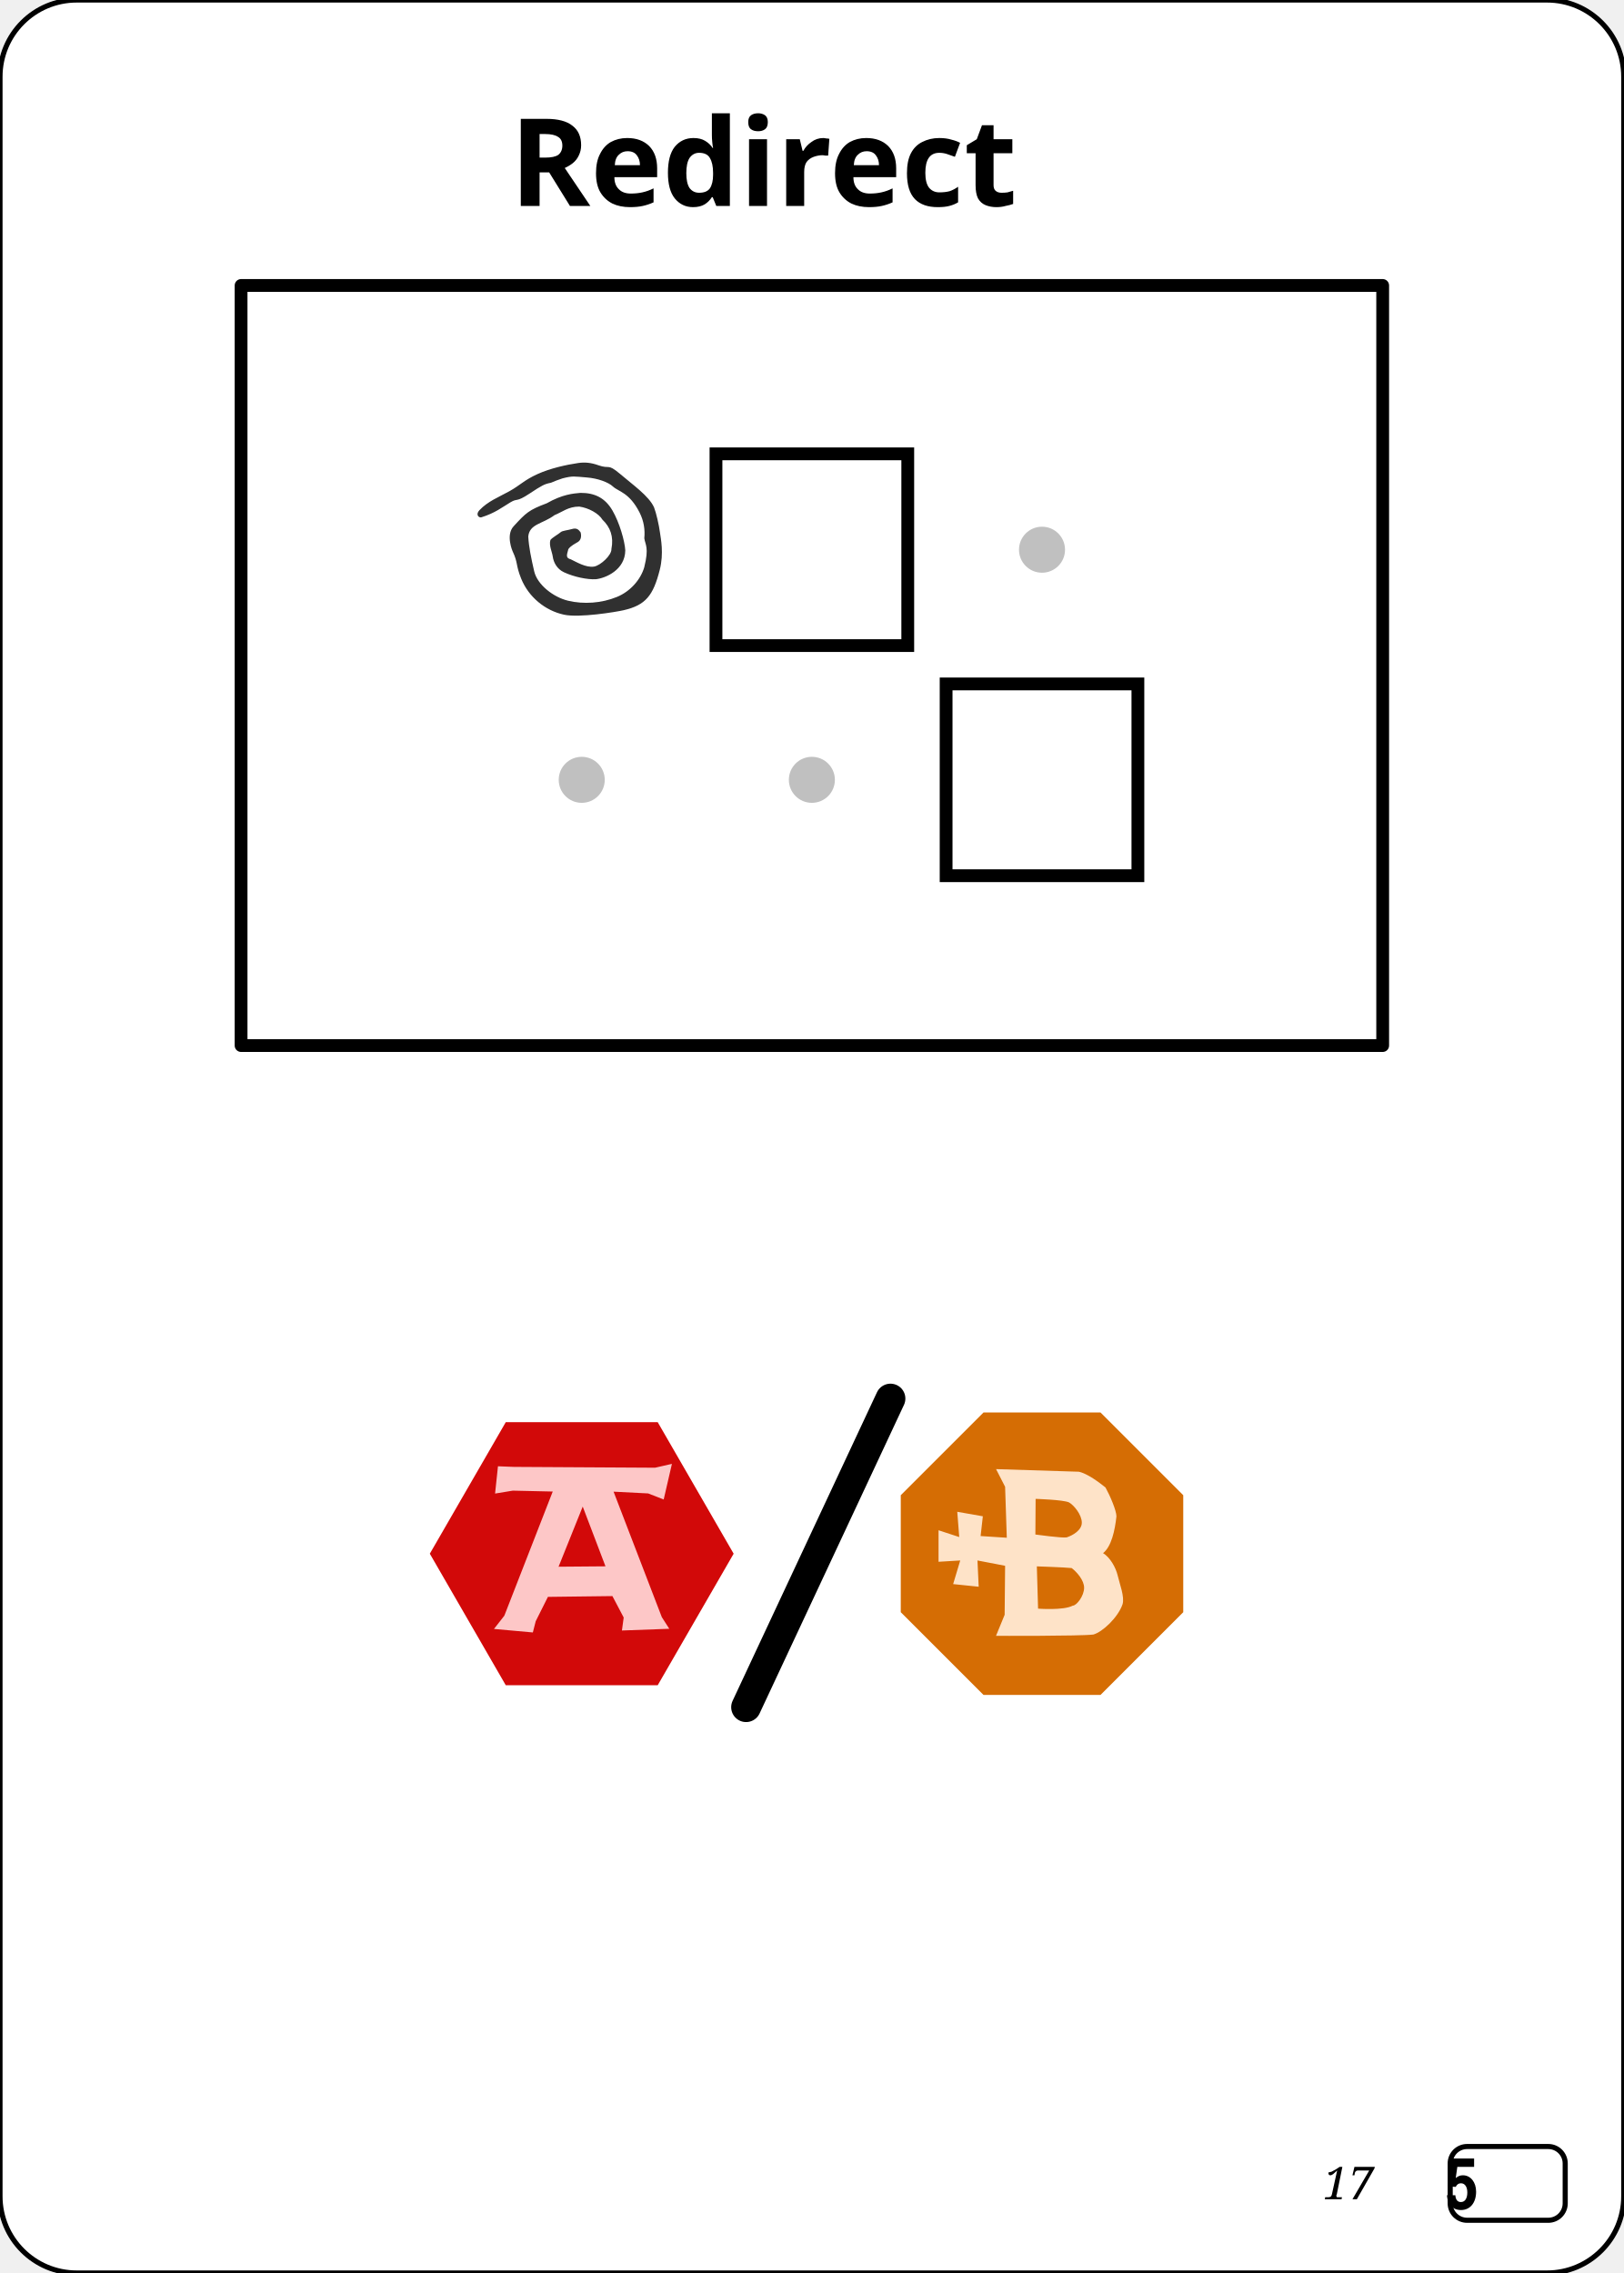
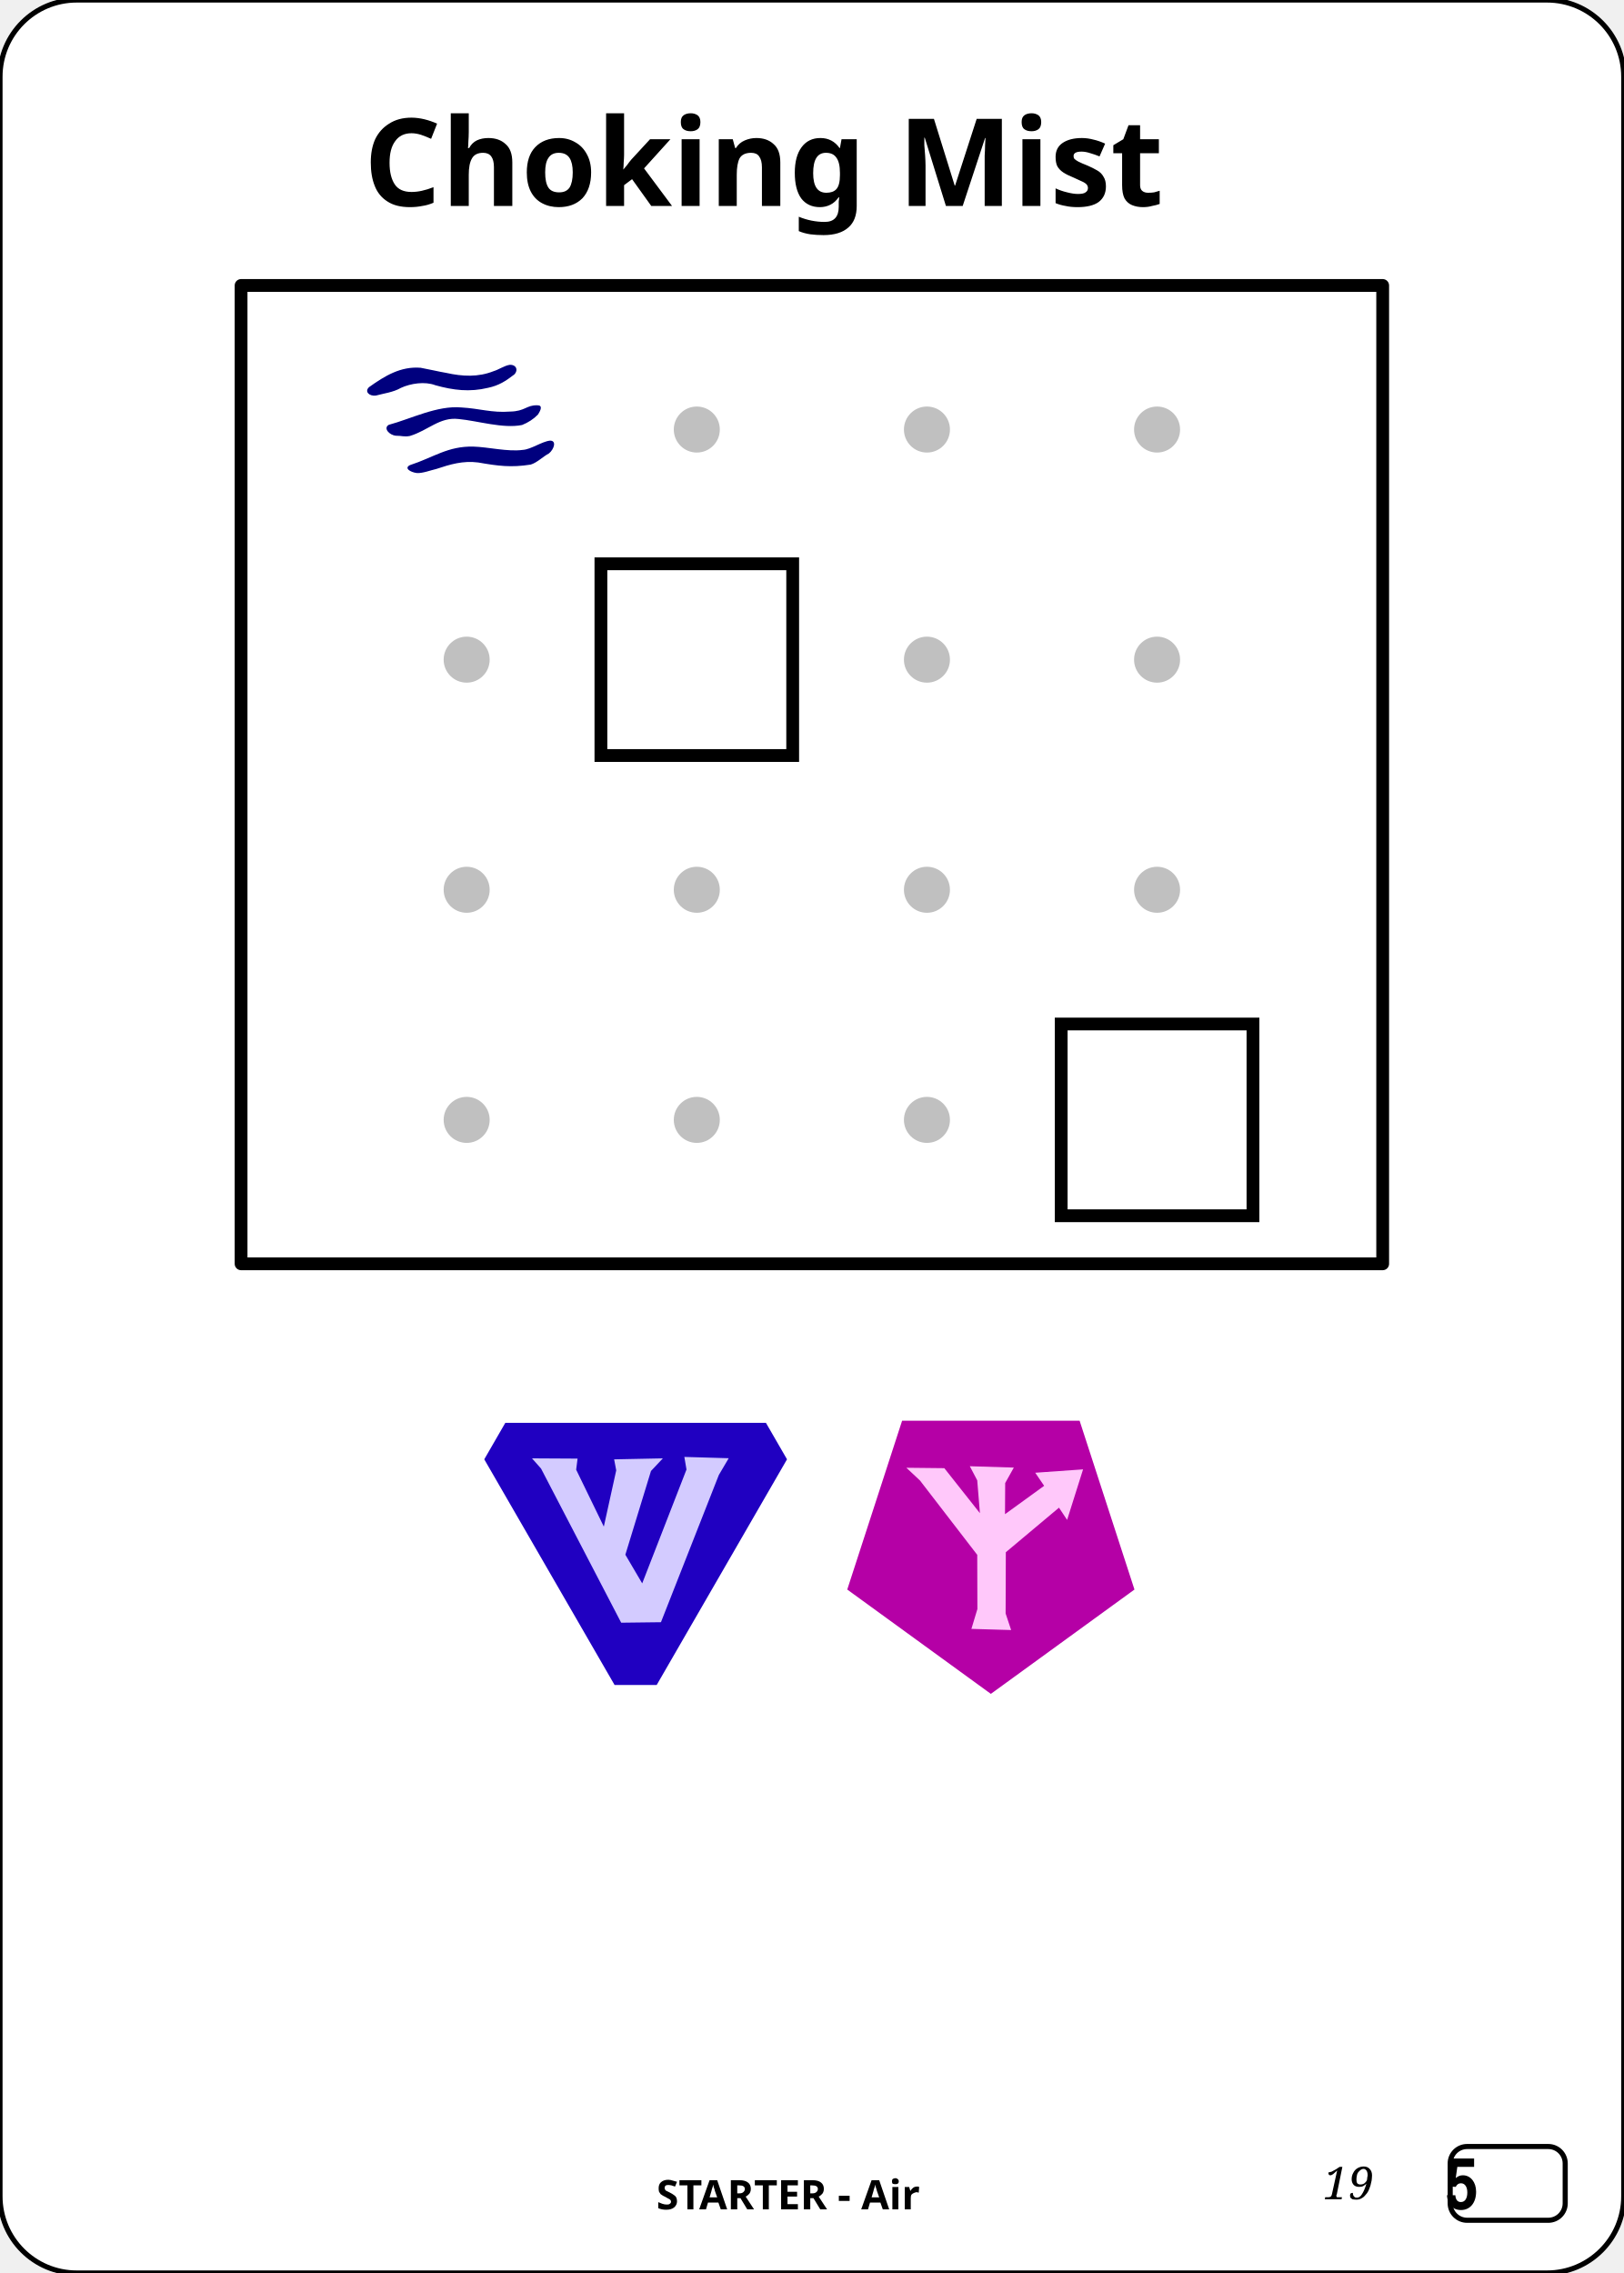
<svg xmlns="http://www.w3.org/2000/svg" xmlns:xlink="http://www.w3.org/1999/xlink" version="1.1" id="svg_root" width="63.5mm" height="88.9mm" viewBox="0 0 63.5 88.9">
  <defs />
  <g id="card00">
-     <rect id="rect1038" x="0" y="0" width="63.5" height="88.9" rx="3" ry="3" style="fill:#ffffff;stroke:none;stroke-width:0" />
+     <rect id="rect1034" x="0" y="0" width="63.5" height="88.9" rx="3" ry="3" style="fill:#ffffff;stroke:none;stroke-width:0" />
    <g id="masters" style="display:none">
      <path style="color:#000000;font-style:normal;font-variant:normal;font-weight:normal;font-stretch:normal;font-size:medium;line-height:normal;font-family:sans-serif;text-indent:0;text-align:start;text-decoration:none;text-decoration-line:none;text-decoration-style:solid;text-decoration-color:#000000;letter-spacing:normal;word-spacing:normal;text-transform:none;writing-mode:lr-tb;direction:ltr;baseline-shift:baseline;text-anchor:start;white-space:normal;clip-rule:nonzero;display:inline;overflow:visible;visibility:visible;opacity:1;isolation:auto;mix-blend-mode:normal;color-interpolation:sRGB;color-interpolation-filters:linearRGB;solid-color:#000000;solid-opacity:1;fill:#303030;fill-opacity:1;fill-rule:evenodd;stroke:none;stroke-width:0.584;stroke-linecap:round;stroke-linejoin:miter;stroke-miterlimit:4;stroke-dasharray:none;stroke-dashoffset:0;stroke-opacity:1;filter:url(#filter9446);color-rendering:auto;image-rendering:auto;shape-rendering:auto;text-rendering:auto;enable-background:accumulate" d="M 4.402,0.447 C 4.111,0.343 3.871,0.322 3.613,0.359 3.161,0.425 2.532,0.561 2.029,0.788 1.486,1.033 1.36,1.219 0.914,1.466 0.499,1.696 0.079,1.855 -0.251,2.205 c -0.165,0.174 -0.02,0.308 0.079,0.277 C 0.371,2.31 0.629,2.096 0.959,1.898 1.262,1.716 1.16,1.918 1.712,1.553 2.196,1.233 2.291,1.181 2.544,1.132 2.684,1.073 2.829,1.013 3.001,0.959 3.403,0.856 3.455,0.885 3.956,0.925 4.367,0.957 4.791,1.108 4.974,1.281 5.181,1.476 5.617,1.509 6.016,2.304 6.18,2.631 6.23,2.968 6.197,3.302 6.233,3.56 6.39,3.657 6.195,4.437 6.051,4.925 5.647,5.383 5.128,5.596 4.521,5.846 3.822,5.889 3.22,5.746 2.641,5.609 2.012,5.118 1.891,4.595 1.773,4.084 1.681,3.64 1.659,3.235 1.706,2.734 2.227,2.744 2.685,2.398 2.999,2.272 3.222,2.063 3.653,2.063 4.022,2.114 4.417,2.334 4.56,2.575 4.867,2.866 5.007,3.242 4.911,3.721 4.926,3.962 4.487,4.365 4.234,4.409 3.917,4.464 3.52,4.218 3.323,4.126 3.136,4.073 3.148,4 3.226,3.728 3.319,3.595 3.496,3.512 3.603,3.446 3.732,3.365 3.742,3.202 3.706,3.071 3.627,2.961 3.55,2.885 3.36,2.943 3.23,2.983 2.99,3.007 2.934,3.059 2.843,3.141 2.594,3.275 2.525,3.37 2.46,3.59 2.593,3.832 2.617,4.021 2.649,4.245 2.779,4.503 3.053,4.631 3.466,4.823 3.978,4.92 4.296,4.905 4.684,4.864 5.446,4.541 5.453,3.775 5.433,3.414 5.228,2.69 4.95,2.214 4.667,1.73 4.267,1.524 3.699,1.527 3.41,1.552 2.991,1.586 2.382,1.934 1.679,2.197 1.57,2.307 1.085,2.835 0.769,3.179 1.045,3.807 1.045,3.807 1.268,4.278 1.16,4.334 1.382,4.882 1.671,5.598 2.317,6.133 3.06,6.292 3.661,6.42 5.078,6.187 5.385,6.117 6.257,5.918 6.545,5.537 6.8,4.543 6.969,3.882 6.84,3.31 6.81,3.081 6.772,2.791 6.664,2.31 6.578,2.095 6.381,1.649 5.742,1.208 5.227,0.767 4.747,0.367 4.855,0.609 4.402,0.447 Z" id="element-air" />
      <path id="element-earth" style="color:#000000;font-style:normal;font-variant:normal;font-weight:normal;font-stretch:normal;font-size:medium;line-height:normal;font-family:sans-serif;text-indent:0;text-align:start;text-decoration:none;text-decoration-line:none;text-decoration-style:solid;text-decoration-color:#000000;letter-spacing:normal;word-spacing:normal;text-transform:none;writing-mode:lr-tb;direction:ltr;baseline-shift:baseline;text-anchor:start;white-space:normal;clip-rule:nonzero;display:inline;overflow:visible;visibility:visible;opacity:1;isolation:auto;mix-blend-mode:normal;color-interpolation:sRGB;color-interpolation-filters:linearRGB;solid-color:#000000;solid-opacity:1;fill:#004c00;fill-opacity:1;fill-rule:nonzero;stroke:none;stroke-width:0.584;stroke-linecap:round;stroke-linejoin:round;stroke-miterlimit:4;stroke-dasharray:none;stroke-dashoffset:0;stroke-opacity:1;color-rendering:auto;image-rendering:auto;shape-rendering:auto;text-rendering:auto;enable-background:accumulate" d="m 4.427,0.693 c -0.068,0.003 -0.132,0.027 -0.183,0.069 C 3.918,1.026 3.661,1.451 3.393,1.854 3.127,2.256 2.62,2.918 2.549,3.018 1.833,3.768 1.553,4.485 0.701,5.328 0.438,5.613 0.982,5.645 1.246,5.36 2.091,4.446 2.306,4.142 2.965,3.461 2.975,3.45 3.316,3.09 3.454,2.903 3.576,2.732 3.607,2.539 3.864,2.151 4.039,1.888 4.242,1.564 4.403,1.484 4.611,1.699 4.936,1.99 5.227,2.6 5.472,2.925 5.908,3.411 5.98,3.512 6.203,3.833 6.694,4.418 6.74,4.502 6.922,4.838 7,4.355 6.876,3.952 6.78,3.775 6.711,3.527 6.486,3.204 6.262,2.882 5.978,2.633 5.92,2.535 L 5.687,2.168 C 5.486,1.719 5.143,1.551 4.704,0.834 4.647,0.742 4.54,0.688 4.427,0.693 Z M 1.631,1.538 C 1.532,1.54 1.066,1.95 1.011,2.027 0.701,2.463 0.497,2.709 0.155,3.187 -0.069,3.501 0.347,3.572 0.571,3.259 0.832,2.894 1.435,2.252 1.626,2.189 c 0,0 0.628,0.453 0.836,0.565 C 2.813,2.944 3.217,2.746 2.864,2.56 2.911,2.585 2.559,2.323 2.418,2.151 2.219,1.919 1.873,1.623 1.631,1.538 Z m 3.59,2.352 c -0.229,0.011 -0.233,0.112 -0.113,0.295 0,0 0.457,0.774 0.616,1.258 C 5.926,5.776 6.564,5.718 6.358,5.289 6.113,4.778 5.498,4.03 5.498,4.03 5.441,3.938 5.334,3.884 5.22,3.889 Z M 4.465,4.06 C 4.299,4.062 4.165,4.217 4.168,4.373 L 4.081,5.802 C 4.075,6.183 4.663,5.887 4.657,5.506 4.617,5.197 4.739,4.539 4.465,4.06 Z M 3.438,3.87 C 3.2,4.021 2.914,4.532 2.733,5.085 2.593,5.438 3.16,5.634 3.3,5.281 3.372,4.824 3.621,4.24 3.621,4.24 3.696,4.06 3.645,3.877 3.438,3.87 Z" />
      <path style="color:#000000;font-style:normal;font-variant:normal;font-weight:normal;font-stretch:normal;font-size:medium;line-height:normal;font-family:sans-serif;text-indent:0;text-align:start;text-decoration:none;text-decoration-line:none;text-decoration-style:solid;text-decoration-color:#000000;letter-spacing:normal;word-spacing:normal;text-transform:none;writing-mode:lr-tb;direction:ltr;baseline-shift:baseline;text-anchor:start;white-space:normal;clip-rule:nonzero;display:inline;overflow:visible;visibility:visible;opacity:1;isolation:auto;mix-blend-mode:normal;color-interpolation:sRGB;color-interpolation-filters:linearRGB;solid-color:#000000;solid-opacity:1;fill:#860000;fill-opacity:0.975;fill-rule:evenodd;stroke:none;stroke-width:0.584;stroke-linecap:round;stroke-linejoin:miter;stroke-miterlimit:4;stroke-dasharray:none;stroke-dashoffset:0;stroke-opacity:1;filter:url(#filter9446);color-rendering:auto;image-rendering:auto;shape-rendering:auto;text-rendering:auto;enable-background:accumulate" d="m 2.571,-0.179 c -0.086,0.087 0.01,0.269 0.01,0.269 0,0 0.074,0.298 0.102,0.57 0.028,0.273 -0.005,0.5 -0.023,0.661 -0.029,0.259 -0.262,0.749 -0.441,1.021 -0.179,0.273 -0.295,0.549 -0.309,0.887 -0.003,0.069 0.023,0.202 0.034,0.268 -0.202,0.221 -0.421,0.33 -0.628,0.388 -0.278,0.078 -0.712,0.29 -1.087,0.635 -0.299,0.276 -0.418,0.531 -0.518,0.886 -0.1,0.355 -0.163,0.647 -0.126,0.907 0,0 0.004,0.305 0.105,0.393 0.137,0.027 0.343,-0.12 0.343,-0.12 0.426,-0.302 0.817,-0.587 1.151,-0.688 0.364,-0.111 0.748,-0.075 0.998,3.781e-4 0.327,0.099 0.682,0.055 1.025,-0.02 0.236,-0.051 0.395,-0.169 0.568,-0.319 0.232,0.177 0.373,0.211 0.538,0.336 0.203,0.154 0.438,0.297 0.798,0.391 0.377,0.098 0.808,0.106 1.208,0.054 0.4,-0.052 0.766,-0.15 1.026,-0.373 0,0 0.223,-0.155 0.202,-0.243 -0.05,-0.08 -0.272,-0.166 -0.272,-0.166 0,0 -0.246,-0.095 -0.523,-0.247 C 6.476,5.16 6.262,4.893 6.077,4.729 5.857,4.535 5.799,4.275 5.703,4.011 5.607,3.748 5.488,3.411 5.119,3.171 4.942,3.055 4.77,2.957 4.585,2.89 4.541,2.702 4.544,2.526 4.567,2.333 4.64,1.98 4.529,1.506 4.396,1.167 4.257,0.808 3.968,0.623 3.781,0.427 3.581,0.219 3.302,-0.008 3.019,-0.113 c 0,0 -0.175,-0.073 -0.448,-0.066 z m 0.601,0.735 c 0.067,0.052 0.27,0.181 0.371,0.281 0.236,0.234 0.434,0.568 0.476,0.817 0.04,0.242 -0.007,0.456 -0.035,0.683 -0.018,0.146 0.002,0.308 0.062,0.462 -0.048,0.003 -0.167,0.006 -0.217,0.014 -0.165,0.022 -0.339,0.067 -0.526,0.133 -0.388,0.127 -0.089,0.205 0.304,0.167 0.306,-0.016 0.594,0.137 0.783,0.221 0.155,0.069 0.407,0.242 0.484,0.368 0.149,0.245 0.348,0.544 0.377,0.678 0.052,0.242 0.148,0.475 0.423,0.797 0.248,0.291 0.565,0.389 0.869,0.558 C 6.517,5.818 6.271,5.886 6.194,5.897 5.866,5.94 5.513,5.868 5.273,5.744 5.012,5.61 4.836,5.61 4.616,5.471 4.472,5.38 4.276,5.316 4.175,5.126 4.308,4.835 4.452,4.57 4.505,4.286 4.589,3.906 4.193,4.28 4.022,4.57 3.841,4.954 3.547,5.248 3.105,5.395 2.819,5.49 2.574,5.401 2.308,5.347 2.042,5.294 1.671,5.234 1.189,5.381 0.858,5.482 0.423,5.598 0.109,5.945 0.074,5.765 0.166,5.582 0.195,5.495 0.29,5.208 0.564,4.918 0.745,4.751 1.021,4.497 1.365,4.421 1.651,4.341 1.862,4.282 1.952,4.287 2.172,4.105 2.333,4.365 2.56,4.579 2.83,4.752 3.162,4.966 3.084,4.606 2.765,4.259 2.556,4.032 2.481,3.834 2.451,3.341 2.436,3.089 2.561,2.814 2.733,2.553 2.955,2.245 3.143,1.974 3.19,1.551 3.218,1.217 3.244,0.786 3.172,0.556 Z" id="element-fire" />
      <path id="element-water" style="color:#000000;font-style:normal;font-variant:normal;font-weight:normal;font-stretch:normal;font-size:medium;line-height:normal;font-family:sans-serif;text-indent:0;text-align:start;text-decoration:none;text-decoration-line:none;text-decoration-style:solid;text-decoration-color:#000000;letter-spacing:normal;word-spacing:normal;text-transform:none;writing-mode:lr-tb;direction:ltr;baseline-shift:baseline;text-anchor:start;white-space:normal;clip-rule:nonzero;display:inline;overflow:visible;visibility:visible;opacity:1;isolation:auto;mix-blend-mode:normal;color-interpolation:sRGB;color-interpolation-filters:linearRGB;solid-color:#000000;solid-opacity:1;fill:#00007e;fill-opacity:1;fill-rule:evenodd;stroke:none;stroke-width:0.584;stroke-linecap:round;stroke-linejoin:miter;stroke-miterlimit:4;stroke-dasharray:none;stroke-dashoffset:0;stroke-opacity:1;color-rendering:auto;image-rendering:auto;shape-rendering:auto;text-rendering:auto;enable-background:accumulate" d="M 7.007,4.184 C 6.697,4.216 6.261,4.529 5.944,4.546 5.354,4.626 4.606,4.434 4.015,4.417 3.015,4.392 2.458,4.839 1.531,5.142 1.296,5.258 1.538,5.416 1.8,5.451 2.015,5.469 2.359,5.338 2.563,5.292 3.117,5.108 3.607,4.962 4.199,5.038 4.981,5.175 5.485,5.242 6.252,5.121 6.502,5.049 6.742,4.801 6.968,4.684 7.171,4.518 7.277,4.176 7.007,4.184 Z M 6.506,2.801 C 6.086,2.791 6.034,3.038 5.447,3.047 4.73,3.103 4.254,2.925 3.541,2.886 2.598,2.801 1.565,3.334 0.705,3.565 0.478,3.694 0.722,3.97 0.986,3.992 1.222,3.991 1.299,4.044 1.528,4.002 2.239,3.789 2.695,3.252 3.431,3.338 4.173,3.406 5.174,3.724 5.917,3.572 6.153,3.478 6.366,3.341 6.534,3.168 6.654,2.987 6.734,2.795 6.506,2.801 Z M 5.427,1.22 C 5.224,1.251 5.001,1.409 4.805,1.466 4.201,1.707 3.589,1.676 2.95,1.534 2.665,1.486 2.234,1.384 1.951,1.334 1.165,1.27 0.54,1.658 -0.063,2.088 -0.256,2.258 -0.066,2.453 0.197,2.422 0.502,2.338 0.878,2.295 1.178,2.121 1.557,1.946 2.114,1.859 2.526,2.017 3.227,2.213 3.866,2.292 4.587,2.118 5.009,2.028 5.277,1.855 5.614,1.595 5.782,1.418 5.68,1.201 5.427,1.22 Z" />
      <g id="a-master" style="display:inline">
-         <path style="display:inline;fill:#d20909;fill-opacity:1;fill-rule:evenodd;stroke-width:0.265" id="path32-4" d="m -292.057,84.746 -16.205,9.356 -16.205,-9.356 0,-18.712 16.205,-9.356 16.205,9.356 z" transform="matrix(0,0.3175,-0.3175,0,55.68632,158.6405)" />
-         <path id="path12743x" style="fill:#fdc7c7;fill-opacity:1;stroke:none;stroke-width:1.578;stroke-linecap:round;stroke-linejoin:round;stroke-dasharray:none;stroke-dashoffset:0;stroke-opacity:0.791" d="m 28.474,57.348 -0.113,1.067 0.694,-0.114 1.561,0.035 -1.893,4.856 -0.405,0.518 1.52,0.137 0.112,-0.438 0.477,-0.953 2.523,-0.031 0.441,0.838 -0.069,0.508 1.852,-0.067 -0.292,-0.455 -1.887,-4.908 1.353,0.069 0.607,0.237 0.322,-1.393 -0.659,0.15 -5.519,-0.032 z m 3.315,1.576 0.89,2.337 -1.835,0.015 z" />
-       </g>
-       <g id="b-master" style="display:inline">
-         <path style="fill:#d56d04;fill-opacity:1;fill-rule:evenodd;stroke-width:0.265" id="path32" d="m -257.211,10.785 -15.804,-6.546 -6.546,-15.804 6.546,-15.804 15.804,-6.546 15.804,6.546 6.546,15.804 -6.546,15.804 z" transform="matrix(0.2471374,-0.1023677,0.1023677,0.2471374,96.50025,37.29569)" />
-         <path id="path12959x" style="fill:#fee3c8;fill-opacity:1;stroke:none;stroke-width:1.616;stroke-linecap:round;stroke-linejoin:round;stroke-dasharray:none;stroke-dashoffset:0;stroke-opacity:0.791" d="m 29.953,57.459 0.354,0.691 0.066,1.993 -1.024,-0.066 0.087,-0.773 -1,-0.176 0.077,0.988 -0.809,-0.265 v 1.232 l 0.848,-0.051 -0.277,0.924 0.999,0.103 -0.048,-1.027 1.081,0.208 -0.018,1.917 -0.338,0.823 c 0,0 3.299,0.013 3.806,-0.051 0.358,-0.097 0.963,-0.666 1.142,-1.181 0.09,-0.29 -0.112,-0.793 -0.19,-1.13 -0.073,-0.314 -0.302,-0.712 -0.571,-0.873 0.328,-0.258 0.464,-0.89 0.523,-1.438 0,-0.225 -0.249,-0.808 -0.428,-1.13 -0.239,-0.193 -0.718,-0.552 -1.047,-0.616 z m 2.849,1.3 c 0.192,0.104 0.505,0.483 0.505,0.795 0,0.297 -0.361,0.502 -0.595,0.576 -0.192,0.03 -1.221,-0.113 -1.221,-0.113 l 0.009,-1.394 c 0,0 1.068,0.032 1.301,0.136 z m 0.109,2.57 c 0.209,0.161 0.486,0.48 0.486,0.77 0,0.322 -0.297,0.701 -0.446,0.701 -0.358,0.193 -1.355,0.116 -1.355,0.116 l -0.048,-1.653 c 0,0 1.064,0.034 1.363,0.066 z" />
+         <path style="display:inline;fill:#08e0b8;fill-opacity:1;fill-rule:evenodd;stroke-width:0.265" id="path32-4" d="m -292.057,84.746 -16.205,9.356 -16.205,-9.356 0,-18.712 16.205,-9.356 16.205,9.356 z" transform="matrix(0,0.3175,-0.3175,0,55.68632,158.6405)" />
+         <path id="path12743x" style="fill:#d1fdf5;fill-opacity:1;stroke:none;stroke-width:1.578;stroke-linecap:round;stroke-linejoin:round;stroke-dasharray:none;stroke-dashoffset:0;stroke-opacity:0.791" d="m 28.474,57.348 -0.113,1.067 0.694,-0.114 1.561,0.035 -1.893,4.856 -0.405,0.518 1.52,0.137 0.112,-0.438 0.477,-0.953 2.523,-0.031 0.441,0.838 -0.069,0.508 1.852,-0.067 -0.292,-0.455 -1.887,-4.908 1.353,0.069 0.607,0.237 0.322,-1.393 -0.659,0.15 -5.519,-0.032 z m 3.315,1.576 0.89,2.337 -1.835,0.015 z" />
      </g>
      <g id="c-master" style="display:inline">
        <circle style="fill:#c9bb04;fill-opacity:1;stroke:none;stroke-width:0.3;stroke-dasharray:0.3, 0.3" id="path33" cx="31.75" cy="60.768" r="5.473" />
        <path id="path12967x" style="fill:#fef9b7;fill-opacity:1;stroke:none;stroke-width:1.555;stroke-linecap:round;stroke-linejoin:round;stroke-dasharray:none;stroke-dashoffset:0;stroke-opacity:0.791" d="m 32.627,57.05 c -0.384,-0.036 -1.079,-0.036 -1.391,0.087 -0.28,0.111 -1.134,0.528 -1.377,0.713 -0.28,0.213 -0.791,0.808 -0.892,1.006 -0.243,0.477 -0.53,1.486 -0.56,1.898 -0.039,0.536 0.356,1.77 0.581,1.96 0.312,0.264 1.397,0.969 1.742,1.016 0.452,0.062 2.049,0.121 2.793,-0.133 0.259,-0.089 1.088,-1.065 1.088,-1.065 0,0 -1.702,0.336 -2.255,0.295 -0.37,-0.028 -1.189,-0.205 -1.409,-0.3 -0.384,-0.166 -0.885,-0.802 -0.932,-1.257 -0.049,-0.48 -0.122,-1.401 0.053,-1.691 0.227,-0.376 0.806,-1.196 1.291,-1.377 0.275,-0.103 1.207,-0.473 2.067,-0.624 0.433,-0.076 0.789,-0.38 0.789,-0.38 z m 0.54,1.569 -1.65,2.492 3.222,0.178 z m -0.075,1.355 0.445,0.601 -0.835,-0.037 z" />
      </g>
-       <g id="d-master" style="display:inline">
-         <path id="rect33" style="fill:#9bc904;fill-opacity:1;stroke:none;stroke-width:0.3;stroke-dasharray:0.3, 0.3" d="m 28.511,55.943 -1.586,1.586 v 6.478 l 1.586,1.586 h 6.478 l 1.586,-1.586 v -6.478 l -1.586,-1.586 z" />
-         <path id="path13132x" style="fill:#f0fec2;fill-opacity:1;stroke:none;stroke-width:1.6;stroke-linecap:round;stroke-linejoin:round;stroke-dasharray:none;stroke-dashoffset:0;stroke-opacity:0.791" d="m 28.975,57.352 v 1.266 l 0.433,-0.2 0.649,0.159 0.051,1.263 h -1.144 l -0.51,-0.242 v 1.511 l 0.433,-0.215 1.208,0.054 v 1.632 l -0.734,0.058 -0.572,-0.262 v 1.47 l 0.538,-0.097 c 0,0 3.279,0.206 3.508,0.179 0.465,-0.055 1.304,-0.364 1.62,-0.531 0.377,-0.2 0.966,-1.056 1.157,-1.633 0.079,-0.237 0.029,-1.419 -0.077,-1.756 -0.202,-0.641 -0.937,-1.38 -1.119,-1.633 -0.184,-0.256 -1.176,-0.743 -1.466,-0.817 -0.267,-0.068 -3.529,-0.029 -3.529,-0.029 z m 5.217,3.918 c 0,0 -0.081,0.466 -0.2,0.655 -0.151,0.241 -0.594,0.633 -1.003,0.735 -0.572,0.143 -1.63,0.153 -1.63,0.153 l 0.02,-1.726 1.579,0.074 -0.09,-1.208 -1.442,-0.012 -0.068,-1.366 c 0,0 1.265,0.21 1.592,0.247 0.211,0.024 0.772,0.409 0.964,0.612 0.135,0.142 0.315,0.772 0.315,0.772" />
-       </g>
      <g id="e-master" style="display:inline">
        <ellipse style="fill:#14c604;fill-opacity:1;stroke:none;stroke-width:0.3;stroke-dasharray:0.3, 0.3" id="path43" cx="31.75" cy="60.768" rx="4.534" ry="5.632" />
        <path style="fill:#c9fec5;fill-opacity:1;stroke:none;stroke-width:1.695;stroke-linecap:round;stroke-linejoin:round;stroke-dasharray:none;stroke-dashoffset:0;stroke-opacity:0.791" d="m 30.224,57.492 3.729,-0.037 0.486,1.553 -0.807,-0.364 -1.841,-0.056 0.098,1.418 1.416,-0.018 0.517,-0.182 0.397,1.63 -0.725,-0.172 -1.694,-0.033 0.046,1.629 1.734,-0.036 0.971,-0.341 -0.598,1.405 -3.579,0.097 0.268,-0.51 -0.167,-2.259 -1.297,0.085 -0.61,0.184 0.224,-1.553 0.573,0.214 1.145,-0.1 -0.017,-1.978 z" id="path12741x" />
      </g>
-       <g id="f-master">
+       <g id="f-master" style="display:inline">
        <use x="0" y="0" xlink:href="#g41" id="use41" transform="matrix(1.2,0,0,1.2,102.0932,-15.02783)" style="display:inline" />
-         <path id="path12748x" style="fill:#c5fee9;fill-opacity:1;stroke:none;stroke-width:1.499;stroke-linecap:round;stroke-linejoin:round;stroke-dasharray:none;stroke-dashoffset:0;stroke-opacity:0.791" d="m 34,57.495 -3.7,0.033 0.323,0.369 0.126,1.777 -1.019,0.096 -0.449,-0.191 -0.203,1.219 0.63,-0.231 1.143,-0.072 0.063,1.079 c 0,0 -0.289,0.046 -0.586,0.338 -0.23,0.227 -0.408,0.45 -0.473,0.694 -0.095,0.356 -0.03,0.651 0.062,0.853 0.152,0.334 0.229,0.488 0.396,0.607 0.229,0.164 0.507,0.375 0.923,0.398 0.255,0.014 0.589,0.016 0.942,-0.154 0.243,-0.117 0.451,-0.334 0.602,-0.604 0.132,-0.237 0.133,-0.561 0.13,-0.952 -0.002,-0.328 -0.201,-0.606 -0.445,-0.837 -0.17,-0.161 -0.621,-0.334 -0.621,-0.334 l -0.015,-1.143 1.159,-0.048 0.57,0.145 0.157,-1.225 -0.626,0.274 -1.264,0.058 -0.076,-1.22 1.818,-0.053 0.704,0.341 z m -2.123,5.103 c 0.133,0.176 0.231,0.435 0.05,0.658 -0.172,0.211 -0.394,0.306 -0.64,0.249 -0.237,-0.054 -0.431,-0.109 -0.487,-0.345 -0.054,-0.227 -0.049,-0.383 0.066,-0.587 0.122,-0.215 0.338,-0.208 0.515,-0.213 0.228,-0.007 0.343,0.035 0.496,0.238 z" />
+         <path id="path12748x" style="fill:#fed4c9;fill-opacity:1;stroke:none;stroke-width:1.499;stroke-linecap:round;stroke-linejoin:round;stroke-dasharray:none;stroke-dashoffset:0;stroke-opacity:0.791" d="m 34,57.495 -3.7,0.033 0.323,0.369 0.126,1.777 -1.019,0.096 -0.449,-0.191 -0.203,1.219 0.63,-0.231 1.143,-0.072 0.063,1.079 c 0,0 -0.289,0.046 -0.586,0.338 -0.23,0.227 -0.408,0.45 -0.473,0.694 -0.095,0.356 -0.03,0.651 0.062,0.853 0.152,0.334 0.229,0.488 0.396,0.607 0.229,0.164 0.507,0.375 0.923,0.398 0.255,0.014 0.589,0.016 0.942,-0.154 0.243,-0.117 0.451,-0.334 0.602,-0.604 0.132,-0.237 0.133,-0.561 0.13,-0.952 -0.002,-0.328 -0.201,-0.606 -0.445,-0.837 -0.17,-0.161 -0.621,-0.334 -0.621,-0.334 l -0.015,-1.143 1.159,-0.048 0.57,0.145 0.157,-1.225 -0.626,0.274 -1.264,0.058 -0.076,-1.22 1.818,-0.053 0.704,0.341 z m -2.123,5.103 c 0.133,0.176 0.231,0.435 0.05,0.658 -0.172,0.211 -0.394,0.306 -0.64,0.249 -0.237,-0.054 -0.431,-0.109 -0.487,-0.345 -0.054,-0.227 -0.049,-0.383 0.066,-0.587 0.122,-0.215 0.338,-0.208 0.515,-0.213 0.228,-0.007 0.343,0.035 0.496,0.238 z" />
      </g>
-       <g id="g-master">
+       <g id="g-master" style="display:inline">
        <path id="rect33-87" style="display:inline;fill:#04b1ab;fill-opacity:1;stroke:none;stroke-width:0.3;stroke-dasharray:0.3, 0.3" d="m 29.146,55.308 -1.586,1.586 v 7.748 l 1.586,1.586 h 5.208 l 1.586,-1.586 v -7.748 l -1.586,-1.586 z" />
        <path style="fill:#d2fefc;fill-opacity:1;stroke:none;stroke-width:1.555;stroke-linecap:round;stroke-linejoin:round;stroke-dasharray:none;stroke-dashoffset:0;stroke-opacity:0.791" d="m 33.39,58.422 -0.174,-1.285 c 0,0 -1.454,-0.18 -2.118,0.1 -0.577,0.243 -1.11,0.632 -1.517,1.108 -0.435,0.507 -0.628,0.74 -0.73,1.4 -0.074,0.485 -0.13,1.107 0.089,1.545 0.219,0.439 0.485,0.766 0.887,1.048 0.394,0.275 0.999,0.232 1.478,0.254 0.288,0.014 1.005,-0.151 1.005,-0.151 l -0.043,0.653 -1.287,0.102 -0.15,0.89 1.398,-0.087 -0.122,0.839 1.223,-0.009 0.122,-0.893 1.276,-0.083 0.124,-0.838 -1.39,0.066 c 0,0 0.073,-0.825 0.091,-1.247 0.016,-0.376 0.003,-1.238 0.003,-1.238 l 1.039,-0.017 0.097,-0.748 -1.147,0.035 -0.004,-0.609 -0.914,0.047 -0.045,0.522 -0.782,0.075 -0.149,0.783 0.875,-0.047 -0.082,0.89 c 0,0 -0.82,0.108 -1.219,0.088 -0.523,-0.026 -1.162,-0.404 -1.272,-1.138 -0.088,-0.584 0.416,-1.359 0.853,-1.757 0.448,-0.408 1.172,-0.66 1.776,-0.549 0.267,0.049 0.811,0.254 0.811,0.254 z" id="path12894x" />
      </g>
-       <g id="h-master">
-         <ellipse style="display:inline;fill:#0499d5;fill-opacity:1;stroke:none;stroke-width:0.3;stroke-dasharray:0.3, 0.3" id="path43-5" cx="31.75" cy="60.768" rx="4.944" ry="5.632" />
-         <path id="path12980x" style="fill:#cbeffe;fill-opacity:1;stroke:none;stroke-width:1.555;stroke-linecap:round;stroke-linejoin:round;stroke-dasharray:none;stroke-dashoffset:0;stroke-opacity:0.791" d="m 30.798,56.863 -1.492,0.045 0.179,0.284 -0.029,0.548 -1.245,0.203 -0.225,0.74 1.429,-0.23 -0.056,4.336 -0.205,0.402 1.588,0.073 -0.188,-0.489 0.034,-2.097 c 0,0 0.437,-0.331 0.741,-0.423 0.342,-0.104 0.807,-0.122 1.072,0.132 0.259,0.249 0.414,0.776 0.31,1.29 -0.057,0.282 -0.254,0.999 -0.028,1.631 0.131,0.366 0.527,0.724 0.954,0.898 0.358,0.145 0.757,0.034 1.281,-0.171 -0.342,-0.091 -0.6,-0.262 -0.811,-0.438 -0.546,-0.453 -0.432,-1.057 -0.274,-1.938 0.1,-0.555 0.057,-1.284 -0.19,-1.663 -0.388,-0.596 -1.173,-1.001 -1.625,-1.031 -0.424,-0.028 -1.333,0.423 -1.333,0.423 l 0.053,-1.14 1.236,-0.191 0.139,-0.77 -1.445,0.215 -0.017,-0.377 z" />
+       <g id="w-master" style="display:inline">
+         <path id="path42" style="fill:#2000c1;fill-opacity:1;fill-rule:evenodd;stroke-width:0.133" d="m 26.762,55.648 -0.824,1.428 5.096,8.825 h 1.648 l 5.096,-8.825 -0.825,-1.428 z" />
+         <path style="fill:#d3cbff;fill-opacity:1;stroke:none;stroke-width:1.585;stroke-linecap:round;stroke-linejoin:round;stroke-dasharray:none;stroke-dashoffset:0;stroke-opacity:0.791" d="m 27.805,57.038 0.354,0.4 3.134,6.028 1.555,-0.019 2.264,-5.759 0.386,-0.655 -1.735,-0.051 0.084,0.493 -1.732,4.453 -0.659,-1.121 1.002,-3.275 0.465,-0.494 -1.906,0.039 0.082,0.43 -0.485,2.201 -1.082,-2.227 0.055,-0.433 z" id="path12957x" />
      </g>
-       <g id="m-master">
-         <path style="fill:#0455e1;fill-opacity:1;fill-rule:evenodd;stroke-width:0.265" id="path35" d="m -181.664,39.376 15.102,7.273 3.73,16.341 -10.451,13.105 -16.762,0 -10.451,-13.105 3.73,-16.341 z" transform="matrix(-0.3045371,0,0,-0.3045371,-23.57347,78.42681)" />
-         <path style="fill:#d7e5fe;fill-opacity:1;stroke:none;stroke-width:1.473;stroke-linecap:round;stroke-linejoin:round;stroke-dasharray:none;stroke-dashoffset:0;stroke-opacity:0.791" d="m 27.636,63.401 0.246,-0.492 1.415,-5.446 -0.056,-0.395 1.244,0.088 1.14,2.761 1.237,-2.918 1.458,0.044 -0.088,0.48 1.403,5.318 0.303,0.558 -1.579,0.024 0.033,-0.502 -1.219,-3.544 -0.96,1.87 0.969,1.794 0.336,0.396 h -1.396 l 0.021,-0.328 -0.578,-0.862 -0.463,0.813 0.004,0.395 h -1.236 l 0.234,-0.308 0.794,-1.928 -0.904,-1.747 -1.127,3.519 0.049,0.461 z" id="path12898x" />
-       </g>
-       <g id="r-master">
-         <path style="fill:#2000c1;fill-opacity:1;fill-rule:evenodd;stroke-width:0.265" id="path36" d="m -148.953,83.866 19.216,13.961 -7.34,22.59 -23.752,0 -7.34,-22.59 z" transform="matrix(0.297382,0,0,0.297382,76.04608,29.87525)" />
-         <path id="path12900x" style="fill:#dad2ff;fill-opacity:1;stroke:none;stroke-width:1.598;stroke-linecap:round;stroke-linejoin:round;stroke-dasharray:none;stroke-dashoffset:0;stroke-opacity:0.791" d="m 29.174,57.643 0.427,0.608 -0.09,1.102 -1.32,0.164 -0.254,1.039 1.594,-0.104 0.04,2.961 -0.211,0.602 1.681,0.03 -0.171,-0.63 0.038,-1.341 1.506,0.103 0.489,1.446 -0.106,0.513 1.705,-0.067 -0.555,-0.689 -0.451,-1.432 c 0,0 0.442,-0.523 0.67,-0.85 0.139,-0.198 0.201,-0.722 0.216,-1.011 l 0.995,-0.098 0.319,-1.055 -1.453,0.096 C 34.045,58.547 33.279,57.864 32.899,57.751 32.574,57.654 29.174,57.643 29.174,57.643 Z m 3.32,1.105 c 0.181,0.033 0.332,0.262 0.332,0.374 l -1.827,0.121 -0.067,-0.453 c 0,0 1.202,-0.106 1.562,-0.041 z m 0.662,1.41 c 0,0 -6.24e-4,0.358 -0.218,0.541 -0.169,0.142 -0.474,0.338 -0.671,0.352 -0.259,0.018 -1.269,8.21e-4 -1.269,8.21e-4 l -0.004,-0.844 z" />
-       </g>
-       <g id="w-master">
-         <path id="path42" style="fill:#9100e0;fill-opacity:1;fill-rule:evenodd;stroke-width:0.133" d="m 26.762,55.648 -0.824,1.428 5.096,8.825 h 1.648 l 5.096,-8.825 -0.825,-1.428 z" />
-         <path style="fill:#eeceff;fill-opacity:1;stroke:none;stroke-width:1.585;stroke-linecap:round;stroke-linejoin:round;stroke-dasharray:none;stroke-dashoffset:0;stroke-opacity:0.791" d="m 27.805,57.038 0.354,0.4 3.134,6.028 1.555,-0.019 2.264,-5.759 0.386,-0.655 -1.735,-0.051 0.084,0.493 -1.732,4.453 -0.659,-1.121 1.002,-3.275 0.465,-0.494 -1.906,0.039 0.082,0.43 -0.485,2.201 -1.082,-2.227 0.055,-0.433 z" id="path12957x" />
-       </g>
-       <g id="y-master">
+       <g id="y-master" style="display:inline">
        <path style="display:inline;fill:#b500a6;fill-opacity:1;fill-rule:evenodd;stroke-width:0.265" id="path36-4" d="m -148.953,83.866 19.216,13.961 -7.34,22.59 -23.752,0 -7.34,-22.59 z" transform="matrix(-0.2922684,0,0,-0.2922684,-11.78439,90.76079)" />
        <path style="fill:#ffc8fa;fill-opacity:1;stroke:none;stroke-width:1.599;stroke-linecap:round;stroke-linejoin:round;stroke-dasharray:none;stroke-dashoffset:0;stroke-opacity:0.791" d="m 28.446,57.406 1.484,0.016 1.392,1.76 -0.105,-1.283 -0.29,-0.553 1.721,0.053 -0.338,0.605 -0.007,1.218 1.531,-1.11 -0.349,-0.511 1.871,-0.132 -0.624,1.977 -0.318,-0.479 -2.079,1.743 -0.008,2.395 0.216,0.648 -1.554,-0.045 0.234,-0.776 -0.006,-2.12 -2.239,-2.907 z" id="path12896x" />
-       </g>
-       <g id="z-master">
-         <path id="rect33-8" style="display:inline;fill:#c60049;fill-opacity:1;stroke:none;stroke-width:0.3;stroke-dasharray:0.3, 0.3" d="m 28.511,55.943 -1.586,1.586 v 6.478 l 1.586,1.586 h 6.478 l 1.586,-1.586 v -6.478 l -1.586,-1.586 z" />
-         <path id="path12975x" style="fill:#ffe1ec;fill-opacity:1;stroke:none;stroke-width:1.64;stroke-linecap:round;stroke-linejoin:round;stroke-dasharray:none;stroke-dashoffset:0;stroke-opacity:0.791" d="m 28.356,57.27 -0.135,1.822 0.84,-0.509 2.465,-0.091 -3.093,5.345 c 0,0 1.41,-0.061 1.88,-0.099 0.328,-0.027 1.47,0.525 1.47,0.525 l -0.623,0.692 0.923,0.086 0.5,-0.543 0.758,0.108 c 0.572,0.082 1.549,-0.393 1.864,-0.666 0.204,-0.177 0.539,-1.416 0.539,-1.416 0,0 -0.758,0.651 -1.018,0.839 -0.184,0.133 -0.528,0.184 -0.778,0.224 -0.153,0.024 -0.711,-0.13 -0.711,-0.13 l 0.797,-1.16 -0.803,0.036 -0.696,0.815 c 0,0 -0.88,-0.731 -1.794,-0.688 l 2.955,-5.076 z" />
      </g>
      <g id="sym-master-extra">
        <g id="g41" style="display:inline" transform="translate(15.55363,13.71286)">
          <use x="0" y="0" xlink:href="#rect35-7" id="use38" transform="matrix(-1,0,0,1,-148.346,2.0666667e-7)" />
          <use x="0" y="0" xlink:href="#rect35-7" id="use39" transform="rotate(180,-74.17299,49.44995)" />
-           <path id="rect35-7" style="display:inline;fill:#04b977;fill-opacity:1;stroke-width:0.223;stroke-dasharray:0.223, 0.223" d="m -74.173,44.212 v 5.237 h 4.174 c -1.042,-1.895 -2.319,-3.69 -4.174,-5.237 z" />
+           <path id="rect35-7" style="display:inline;fill:#e33505;fill-opacity:1;stroke-width:0.223;stroke-dasharray:0.223, 0.223" d="m -74.173,44.212 v 5.237 h 4.174 c -1.042,-1.895 -2.319,-3.69 -4.174,-5.237 z" />
          <use x="0" y="0" xlink:href="#rect35-7" id="use40" transform="matrix(1,0,0,-1,-3e-8,98.89991)" />
        </g>
      </g>
    </g>
-     <rect id="card-border" x="0" y="0" width="63.5" height="88.9" rx="3" ry="3" style="fill:none;stroke:#000000;stroke-width:0.2;stroke-miterlimit:4;stroke-dasharray:none;stroke-opacity:1;fill-opacity:1" />
+     <rect id="card-border" x="0" y="0" width="63.5" height="88.9" rx="3" ry="3" style="display:inline;fill:none;fill-opacity:1;stroke:#000000;stroke-width:0.2;stroke-miterlimit:4;stroke-dasharray:none;stroke-opacity:1" />
    <text id="spell-title" xml:space="preserve" style="font-style:normal;font-variant:normal;font-weight:bold;font-stretch:normal;font-size:3.175px;line-height:125%;font-family:Lato;-inkscape-font-specification:'Lato Bold';text-align:center;letter-spacing:0px;word-spacing:0px;text-anchor:middle;display:inline;fill:#000000;fill-opacity:1;stroke:none;stroke-width:0.265" x="31.785" y="8.054">
-       <tspan x="31.785" y="8.054" style="font-style:normal;font-variant:normal;font-weight:bold;font-stretch:normal;font-size:4.763px;font-family:CCTreasureTrove;-inkscape-font-specification:'CCTreasureTrove Bold';fill:#000000;fill-opacity:1;stroke-width:0.265" id="tspan64-5">Redirect</tspan>
+       <tspan x="31.785" y="8.054" style="font-style:normal;font-variant:normal;font-weight:bold;font-stretch:normal;font-size:4.763px;font-family:CCTreasureTrove;-inkscape-font-specification:'CCTreasureTrove Bold';fill:#000000;fill-opacity:1;stroke-width:0.265" id="tspan64-5">Choking Mist</tspan>
+     </text>
+     <text id="starter-info" xml:space="preserve" style="font-style:normal;font-variant:normal;font-weight:bold;font-stretch:normal;font-size:1.587px;line-height:125%;font-family:Lato;-inkscape-font-specification:'Lato Bold';text-align:center;letter-spacing:0px;word-spacing:0px;text-anchor:middle;display:inline;fill:#000000;fill-opacity:1;stroke:none;stroke-width:0.265" x="31.785" y="86.413">
+       <tspan x="31.785" y="86.413" style="font-style:normal;font-variant:normal;font-weight:bold;font-stretch:normal;font-size:1.587px;font-family:CCTreasureTrove;-inkscape-font-specification:'CCTreasureTrove Bold';fill:#000000;fill-opacity:1;stroke-width:0.265" id="tspan7315">STARTER - Air</tspan>
    </text>
    <text id="rev-id" xml:space="preserve" style="font-style:normal;font-weight:normal;font-size:1.764px;line-height:125%;font-family:Georgia;text-align:end;letter-spacing:0px;word-spacing:0px;text-anchor:end;display:inline;fill:#000000;fill-opacity:1;stroke:none;stroke-width:0.265" x="57.138" y="86.014">
-       <tspan x="56.012" y="86.014" style="font-style:italic;font-variant:normal;font-weight:normal;font-stretch:normal;font-size:1.764px;font-family:Georgia;text-align:end;text-anchor:end;fill:#000000;fill-opacity:1;stroke-width:0.265" id="tspan71">17</tspan>
+       <tspan x="56.012" y="86.014" style="font-style:italic;font-variant:normal;font-weight:normal;font-stretch:normal;font-size:1.764px;font-family:Georgia;text-align:end;text-anchor:end;fill:#000000;fill-opacity:1;stroke-width:0.265" id="tspan71">19</tspan>
    </text>
    <text xml:space="preserve" style="font-size:2.822px;line-height:1.25;font-family:'Fira Sans';-inkscape-font-specification:'Fira Sans';display:inline;stroke-width:0.265" x="59.001" y="86.39" id="spell-id">
      <tspan id="tspan3892" style="font-style:normal;font-variant:normal;font-weight:bold;font-stretch:condensed;font-size:2.822px;font-family:'Arial Narrow';-inkscape-font-specification:'Arial Narrow Bold Condensed';text-align:center;text-anchor:middle;stroke-width:0.265" x="59.001" y="86.39">5</tspan>
    </text>
    <rect style="display:inline;fill:none;fill-opacity:0.458;stroke:#000000;stroke-width:0.2;stroke-linecap:round;stroke-linejoin:round;stroke-dasharray:none;stroke-opacity:1" id="spell-id-border" width="4.498" height="2.885" x="56.713" y="83.953" ry="0.662" />
-     <rect style="display:inline;fill:none;stroke:#000000;stroke-width:0.5;stroke-linecap:round;stroke-linejoin:round;stroke-dasharray:none;stroke-opacity:1" id="spell-pattern-border" width="44.645" height="29.728" x="9.428" y="11.165" />
-     <flowRoot transform="matrix(0.2645833,0,0,0.2645833,1.794193,3.940711)" xml:space="preserve" id="spell-description" style="font-style:normal;font-weight:normal;font-size:10.667px;line-height:125%;font-family:sans-serif;letter-spacing:0px;word-spacing:0px;display:none;fill:#000000;fill-opacity:1;stroke:none;stroke-width:1px;stroke-linecap:butt;stroke-linejoin:miter;stroke-opacity:1">
-       <flowRegion id="flowRegion4270">
-         <rect x="28.8" y="146" width="171.755" height="163.491" id="rect88" />
+     <rect style="display:inline;fill:none;stroke:#000000;stroke-width:0.5;stroke-linecap:round;stroke-linejoin:round;stroke-dasharray:none;stroke-opacity:1" id="spell-pattern-border-4" width="44.645" height="38.264" x="9.428" y="11.165" />
+     <flowRoot transform="matrix(0.2645833,0,0,0.2645833,1.794193,7.115711)" xml:space="preserve" id="spell-description-4" style="font-style:normal;font-weight:normal;font-size:10.667px;line-height:125%;font-family:sans-serif;letter-spacing:0px;word-spacing:0px;display:none;fill:#000000;fill-opacity:1;stroke:none;stroke-width:1px;stroke-linecap:butt;stroke-linejoin:miter;stroke-opacity:1">
+       <flowRegion id="flowRegion4600">
+         <rect x="28.8" y="146" width="171.755" height="140.471" id="rect4598" />
      </flowRegion>
-       <flowPara id="flowPara91" style="font-style:normal;font-variant:normal;font-weight:normal;font-stretch:normal;font-size:10.667px;font-family:'Slabo 27px';-inkscape-font-specification:'Slabo 27px, '">Spell Description</flowPara>
+       <flowPara id="flowPara4602" style="font-style:normal;font-variant:normal;font-weight:normal;font-stretch:normal;font-size:10.667px;font-family:'Slabo 27px';-inkscape-font-specification:'Slabo 27px, '">Spell Description a very long description for this spell to see how the text looks.</flowPara>
+       <flowPara style="font-style:normal;font-variant:normal;font-weight:normal;font-stretch:normal;font-size:10.667px;font-family:'Slabo 27px';-inkscape-font-specification:'Slabo 27px, '" id="flowPara1">Line3</flowPara>
+       <flowPara style="font-style:normal;font-variant:normal;font-weight:normal;font-stretch:normal;font-size:10.667px;font-family:'Slabo 27px';-inkscape-font-specification:'Slabo 27px, '" id="flowPara2">Line4</flowPara>
+       <flowPara style="font-style:normal;font-variant:normal;font-weight:normal;font-stretch:normal;font-size:10.667px;font-family:'Slabo 27px';-inkscape-font-specification:'Slabo 27px, '" id="flowPara3">Line5</flowPara>
+       <flowPara style="font-style:normal;font-variant:normal;font-weight:normal;font-stretch:normal;font-size:10.667px;font-family:'Slabo 27px';-inkscape-font-specification:'Slabo 27px, '" id="flowPara4">Line6</flowPara>
+       <flowPara style="font-style:normal;font-variant:normal;font-weight:normal;font-stretch:normal;font-size:10.667px;font-family:'Slabo 27px';-inkscape-font-specification:'Slabo 27px, '" id="flowPara5">Line7</flowPara>
    </flowRoot>
-     <flowRoot transform="matrix(0.2645833,0,0,0.2645833,1.807259,43.09905)" xml:space="preserve" id="spell-info" style="font-style:normal;font-weight:normal;font-size:9.333px;line-height:125%;font-family:sans-serif;letter-spacing:0px;word-spacing:0px;display:none;fill:#000000;fill-opacity:1;stroke:none;stroke-width:1px;stroke-linecap:butt;stroke-linejoin:miter;stroke-opacity:1">
-       <flowRegion id="flowRegion1289">
-         <rect x="28.8" y="146" width="172.117" height="130.355" id="rect1287" />
-       </flowRegion>
-       <flowPara id="flowPara1291" style="font-style:normal;font-variant:normal;font-weight:normal;font-stretch:normal;font-size:9.333px;font-family:'Slabo 27px';-inkscape-font-specification:'Slabo 27px, '">Spell Info is very long info. Possibly longer than the description.</flowPara>
-     </flowRoot>
-     <path style="fill:#000000;stroke:#000000;stroke-width:1.165;stroke-dasharray:none;stroke-linecap:round" d="M 29.177,66.77 34.824,54.7" id="op-or2" />
-     <use id="use1039" xlink:href="#a-master" width="100%" height="100%" x="-9" y="0" />
-     <use id="use1040" xlink:href="#b-master" width="100%" height="100%" x="9" y="0" />
-     <use id="use1041" xlink:href="#element-air" width="100%" height="100%" x="19.0" y="17.75" />
-     <rect id="rect1042" x="28.0" y="17.75" width="7.5" height="7.5" style="fill:none;stroke:#000000;stroke-width:0.5;stroke-linecap:round;stroke-miterlimit:2" />
-     <circle id="circle1043" cx="40.75" cy="21.5" r="0.9" style="fill:#c0c0c0;stroke:none;stroke-width:0" />
-     <circle id="circle1044" cx="22.75" cy="30.5" r="0.9" style="fill:#c0c0c0;stroke:none;stroke-width:0" />
-     <circle id="circle1045" cx="31.75" cy="30.5" r="0.9" style="fill:#c0c0c0;stroke:none;stroke-width:0" />
-     <rect id="rect1046" x="37.0" y="26.75" width="7.5" height="7.5" style="fill:none;stroke:#000000;stroke-width:0.5;stroke-linecap:round;stroke-miterlimit:2" />
+     <use id="use1035" xlink:href="#w-master" width="100%" height="100%" x="-7" y="0" />
+     <use id="use1036" xlink:href="#y-master" width="100%" height="100%" x="7" y="0" />
+     <use id="use1037" xlink:href="#element-water" width="100%" height="100%" x="14.5" y="13.05" />
+     <circle id="circle1038" cx="27.25" cy="16.8" r="0.9" style="fill:#c0c0c0;stroke:none;stroke-width:0" />
+     <circle id="circle1039" cx="36.25" cy="16.8" r="0.9" style="fill:#c0c0c0;stroke:none;stroke-width:0" />
+     <circle id="circle1040" cx="45.25" cy="16.8" r="0.9" style="fill:#c0c0c0;stroke:none;stroke-width:0" />
+     <circle id="circle1041" cx="18.25" cy="25.8" r="0.9" style="fill:#c0c0c0;stroke:none;stroke-width:0" />
+     <rect id="rect1042" x="23.5" y="22.05" width="7.5" height="7.5" style="fill:none;stroke:#000000;stroke-width:0.5;stroke-linecap:round;stroke-miterlimit:2" />
+     <circle id="circle1043" cx="36.25" cy="25.8" r="0.9" style="fill:#c0c0c0;stroke:none;stroke-width:0" />
+     <circle id="circle1044" cx="45.25" cy="25.8" r="0.9" style="fill:#c0c0c0;stroke:none;stroke-width:0" />
+     <circle id="circle1045" cx="18.25" cy="34.8" r="0.9" style="fill:#c0c0c0;stroke:none;stroke-width:0" />
+     <circle id="circle1046" cx="27.25" cy="34.8" r="0.9" style="fill:#c0c0c0;stroke:none;stroke-width:0" />
+     <circle id="circle1047" cx="36.25" cy="34.8" r="0.9" style="fill:#c0c0c0;stroke:none;stroke-width:0" />
+     <circle id="circle1048" cx="45.25" cy="34.8" r="0.9" style="fill:#c0c0c0;stroke:none;stroke-width:0" />
+     <circle id="circle1049" cx="18.25" cy="43.8" r="0.9" style="fill:#c0c0c0;stroke:none;stroke-width:0" />
+     <circle id="circle1050" cx="27.25" cy="43.8" r="0.9" style="fill:#c0c0c0;stroke:none;stroke-width:0" />
+     <circle id="circle1051" cx="36.25" cy="43.8" r="0.9" style="fill:#c0c0c0;stroke:none;stroke-width:0" />
+     <rect id="rect1052" x="41.5" y="40.05" width="7.5" height="7.5" style="fill:none;stroke:#000000;stroke-width:0.5;stroke-linecap:round;stroke-miterlimit:2" />
  </g>
</svg>
